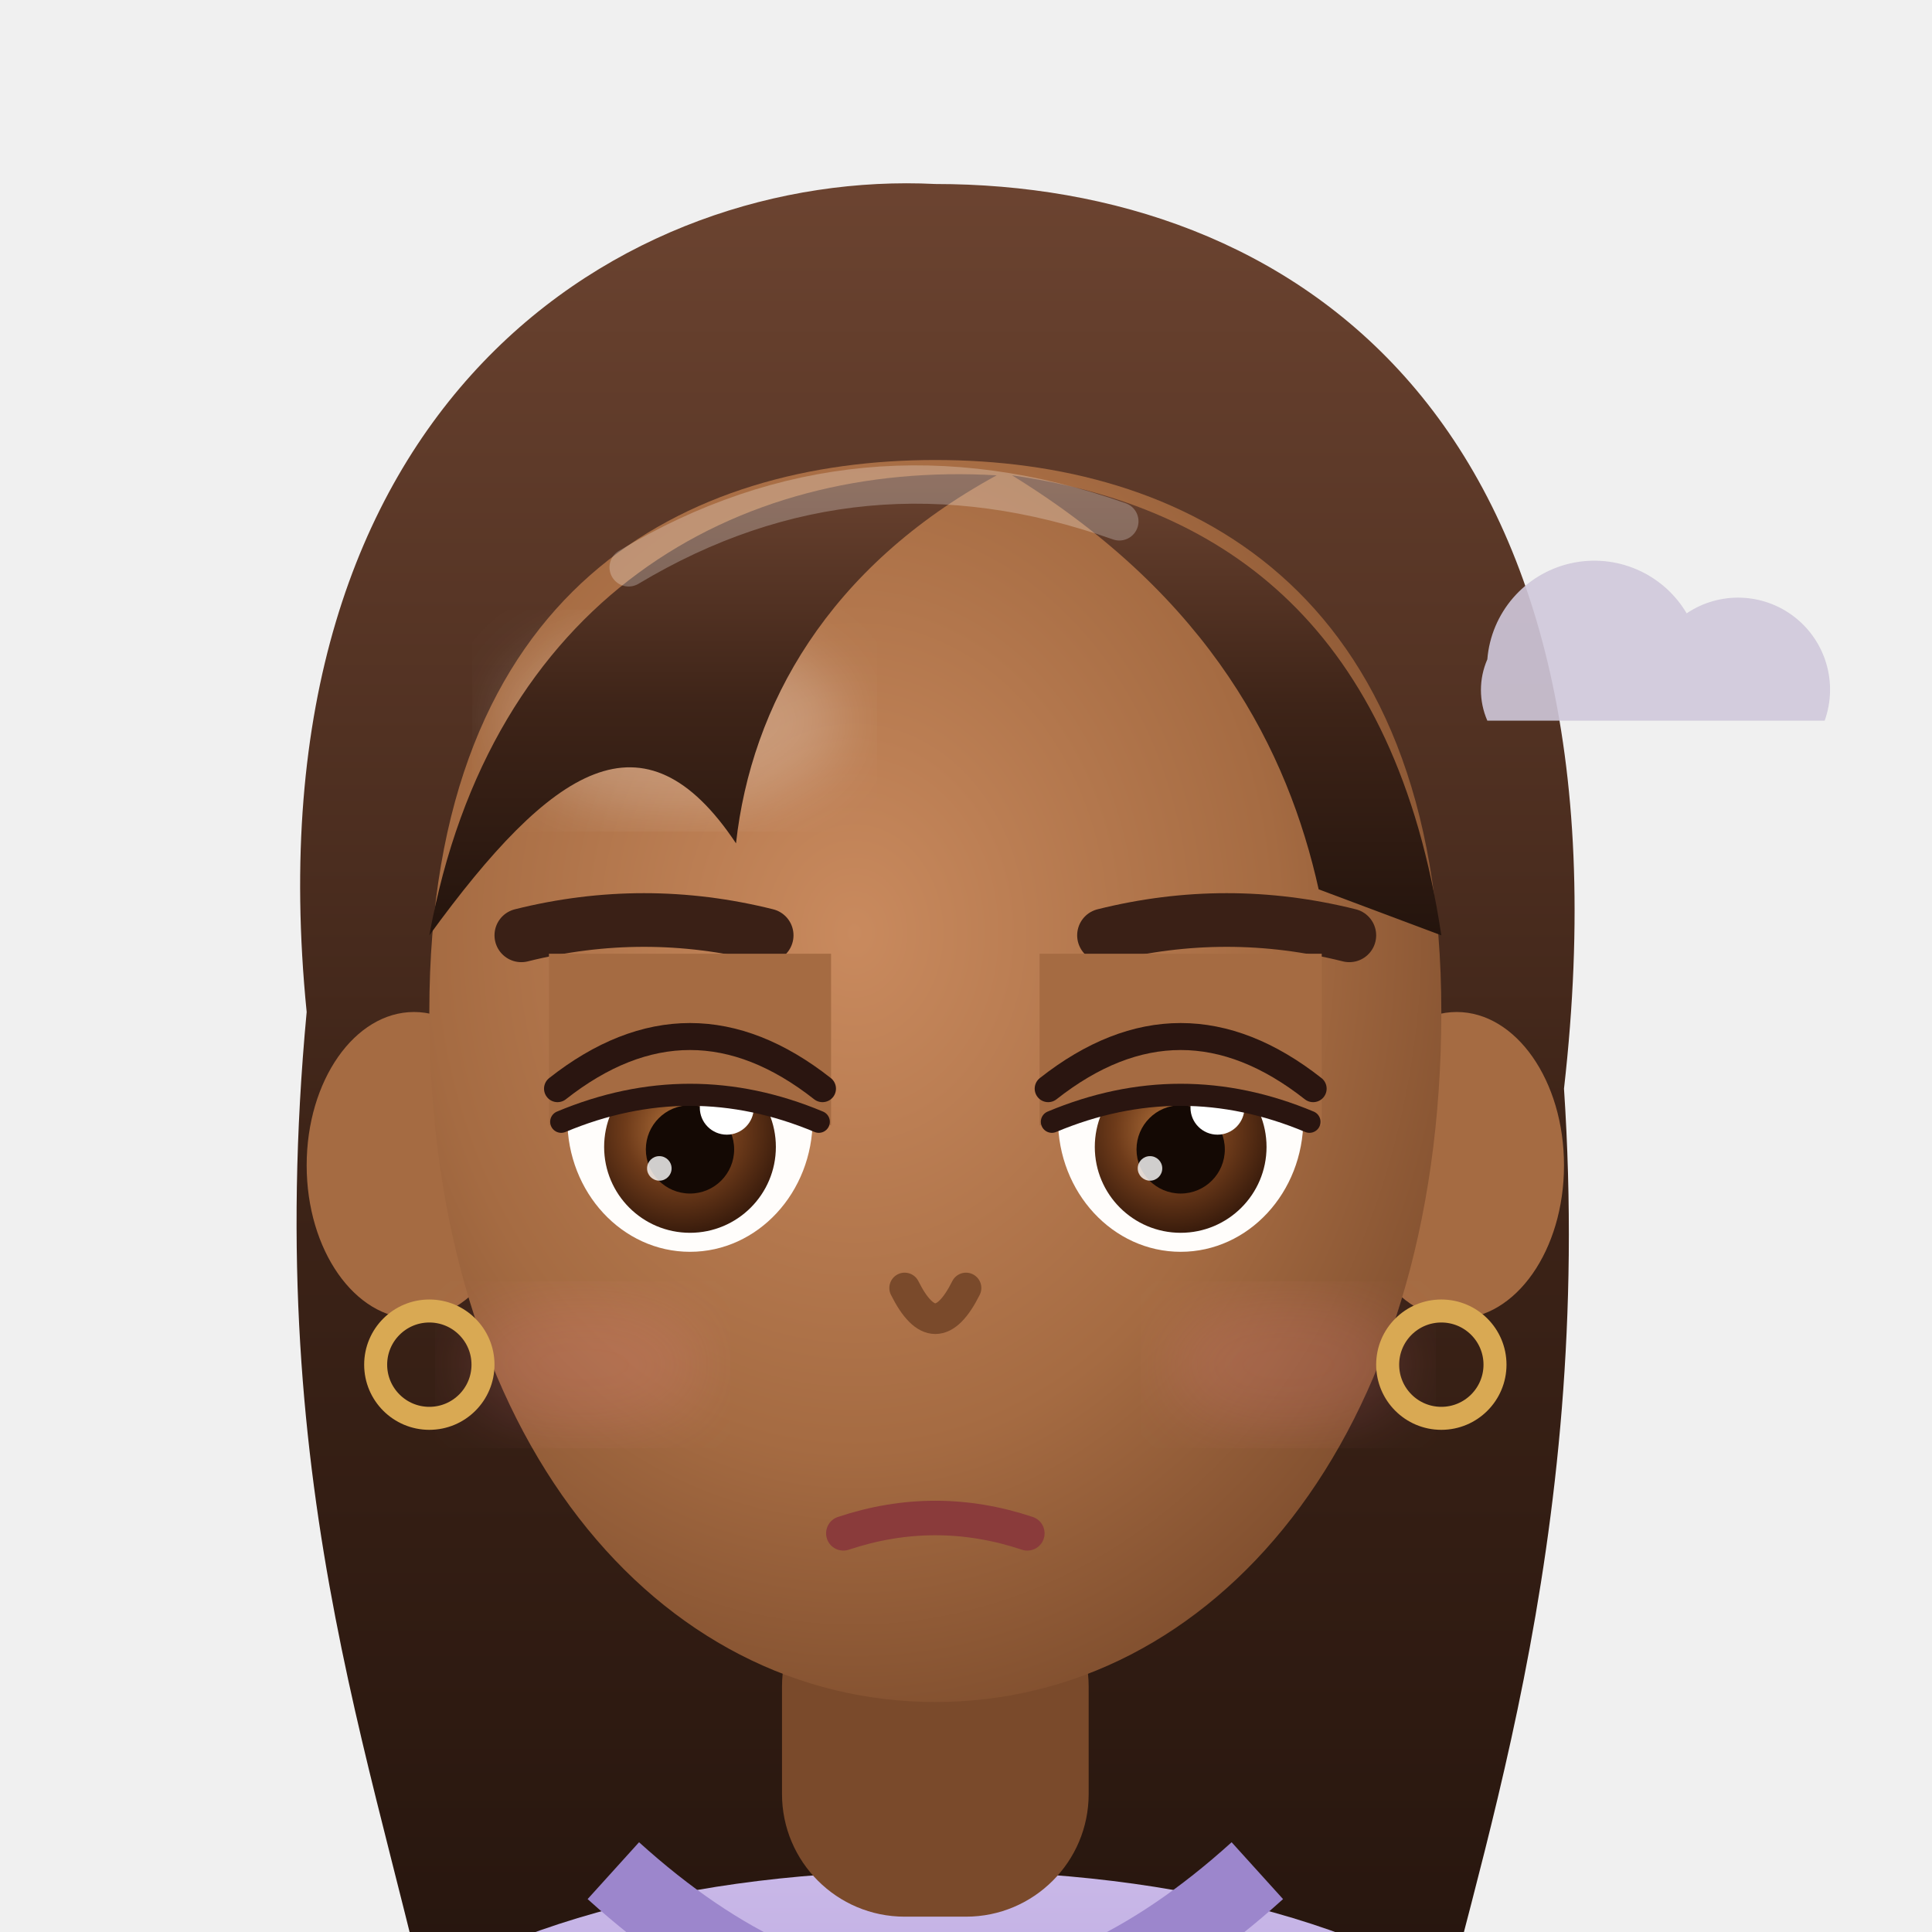
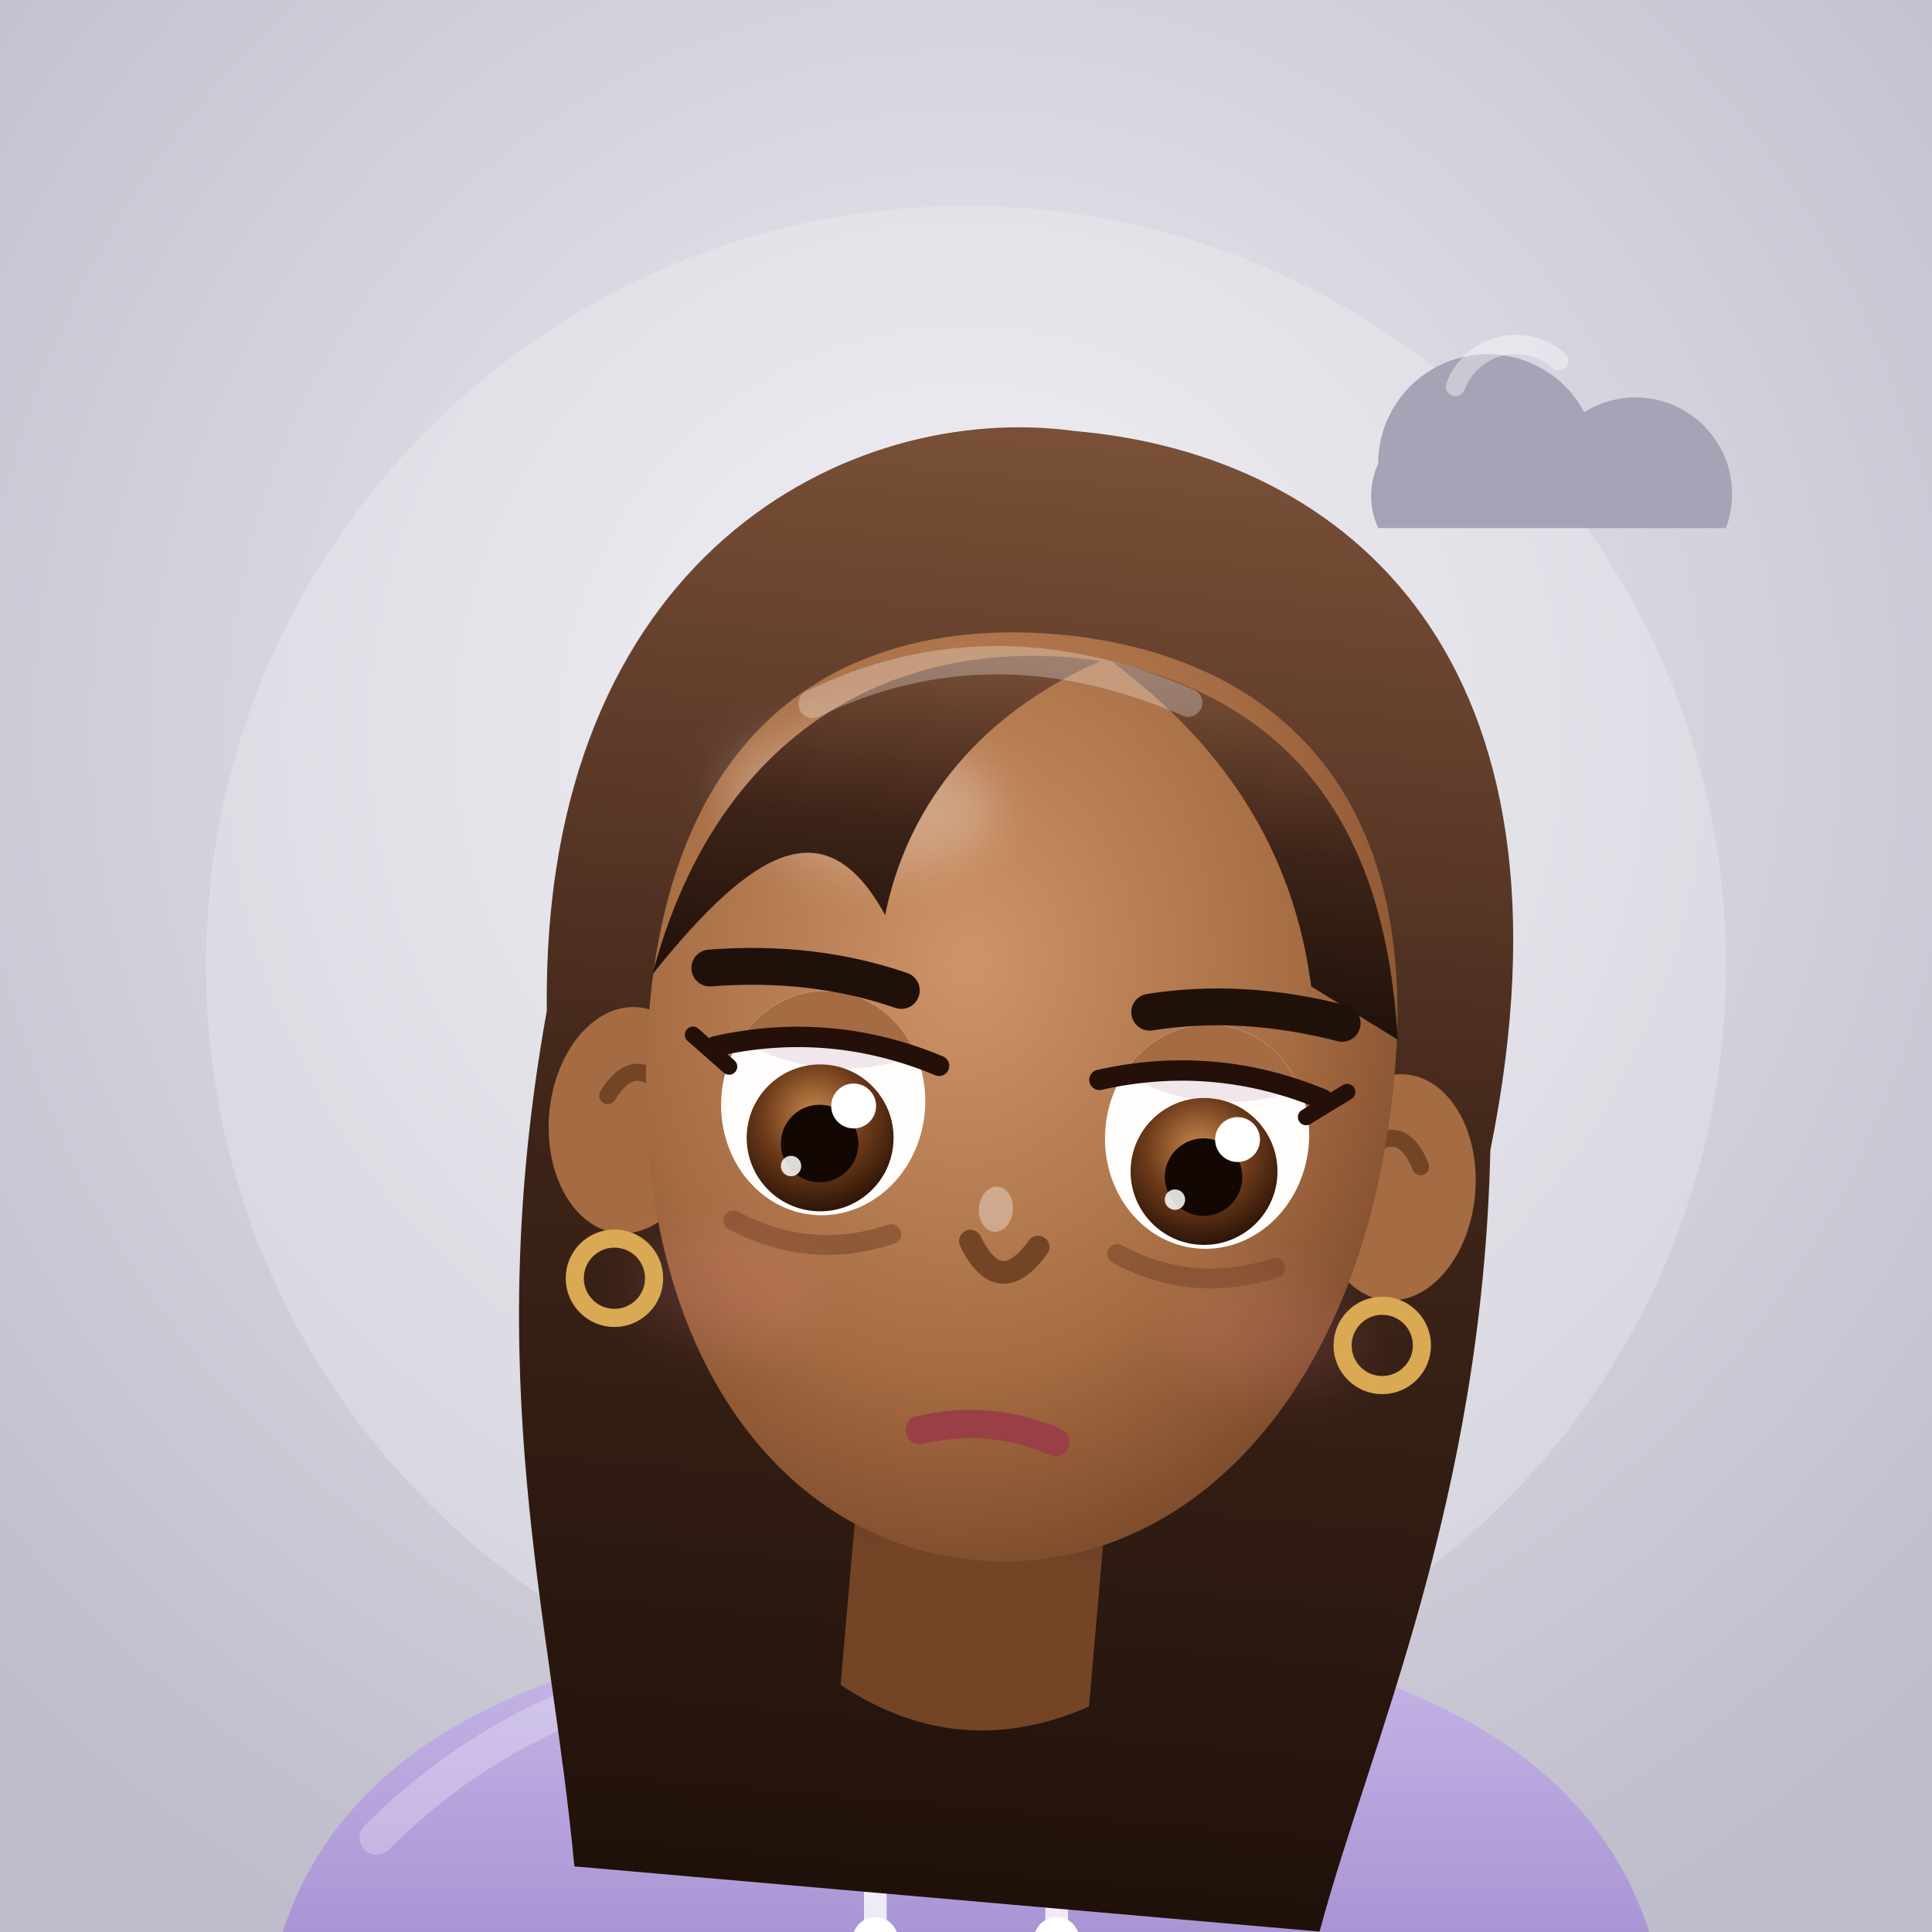
- <svg xmlns="http://www.w3.org/2000/svg" viewBox="28 18 252 252">
+ <svg xmlns="http://www.w3.org/2000/svg" viewBox="0 0 300 300">
  <defs>
-     <radialGradient id="f233" cx=".42" cy=".38" r=".7">
-       <stop offset="0" stop-color="#C98A5E" />
-       <stop offset=".6" stop-color="#A56B42" />
-       <stop offset="1" stop-color="#7A4A2B" />
+     <radialGradient id="bg361" cx=".5" cy=".38" r=".7">
+       <stop offset="0" stop-color="#EEEDF2" />
+       <stop offset="1" stop-color="#BFBCCB" />
    </radialGradient>
-     <linearGradient id="h234" x1="0" y1="0" x2="0" y2="1">
-       <stop offset="0" stop-color="#6B4330" />
+     <radialGradient id="f356" cx=".42" cy=".36" r=".72">
+       <stop offset="0" stop-color="#CF9468" />
+       <stop offset=".62" stop-color="#A56B42" />
+       <stop offset="1" stop-color="#744427" />
+     </radialGradient>
+     <linearGradient id="h357" x1="0" y1="0" x2="0" y2="1">
+       <stop offset="0" stop-color="#7A5038" />
      <stop offset=".5" stop-color="#3E2418" />
-       <stop offset="1" stop-color="#24140D" />
+       <stop offset="1" stop-color="#1F110A" />
    </linearGradient>
-     <linearGradient id="c235" x1="0" y1="0" x2="0" y2="1">
+     <linearGradient id="c358" x1="0" y1="0" x2="0" y2="1">
      <stop offset="0" stop-color="#C9B8E8" />
      <stop offset="1" stop-color="#9C86CC" />
    </linearGradient>
-     <filter id="b236">
+     <linearGradient id="sh362" x1="0" y1="0" x2="0" y2="1">
+       <stop offset="0" stop-color="#000" stop-opacity=".22" />
+       <stop offset="1" stop-color="#000" stop-opacity="0" />
+     </linearGradient>
+     <filter id="b359">
      <feGaussianBlur stdDeviation="4" />
    </filter>
+     <clipPath id="clip360">
+       <circle cx="150" cy="150" r="150" />
+     </clipPath>
  </defs>
-   <path d="M68 150 C60 70 110 40 150 42 C196 42 242 72 232 160 C236 220 220 262 214 290 L86 290 C78 250 62 214 68 150Z" fill="url(#h234)" />
-   <path d="M40 360 C40 290 86 262 150 262 C214 262 260 290 260 360Z" fill="url(#c235)" />
-   <path d="M108 262 Q150 300 192 262" fill="none" stroke="#9C86CC" stroke-width="10" />
-   <path d="M136 280 v34 M164 280 v34" stroke="#FFFFFF" stroke-opacity=".7" stroke-width="4" stroke-linecap="round" />
-   <rect x="130" y="222" width="40" height="46" rx="16" fill="#7A4A2B" />
-   <ellipse cx="82" cy="170" rx="14" ry="20" fill="#A56B42" />
-   <ellipse cx="218" cy="170" rx="14" ry="20" fill="#A56B42" />
-   <path d="M84 150 C84 94 118 78 150 78 C182 78 216 94 216 150 C216 206 186 240 150 240 C114 240 84 206 84 150Z" fill="url(#f233)" />
-   <ellipse cx="116" cy="112" rx="22" ry="12" fill="#fff" opacity=".22" filter="url(#b236)" />
-   <path d="M84 140 C92 96 124 78 158 80 C136 92 126 110 124 128 C112 110 100 118 84 140Z" fill="url(#h234)" />
-   <path d="M216 140 C210 100 188 84 160 80 C186 96 196 116 200 134 Z" fill="url(#h234)" />
-   <path d="M110 92 q30 -18 64 -6" stroke="#fff" stroke-opacity=".25" stroke-width="5" fill="none" stroke-linecap="round" />
-   <path d="M96 140 q16 -4 32 0" stroke="#3A2016" stroke-width="7" fill="none" stroke-linecap="round" />
-   <path d="M204 140 q-16 -4 -32 0" stroke="#3A2016" stroke-width="7" fill="none" stroke-linecap="round" />
-   <defs>
-     <radialGradient id="ir237" cx=".45" cy=".4" r=".6">
-       <stop offset="0" stop-color="#B8763E" />
-       <stop offset=".55" stop-color="#6E3B1A" />
-       <stop offset="1" stop-color="#3A1C0C" />
-     </radialGradient>
-   </defs>
-   <ellipse cx="118" cy="164" rx="16" ry="17.28" fill="#FFFDFB" />
-   <circle cx="118" cy="167.6" r="11.2" fill="url(#ir237)" />
-   <circle cx="118" cy="167.92" r="5.76" fill="#140904" />
-   <circle cx="122.8" cy="162.48" r="3.52" fill="#fff" />
-   <circle cx="114" cy="170.4" r="1.6" fill="#fff" opacity=".8" />
-   <path d="M99.6 164.8 Q118 156.8 136.4 164.8 L136.4 142.4 L99.6 142.4Z" fill="#A56B42" />
-   <path d="M101.2 164.32 Q118 157.28 134.8 164.32" stroke="#2A1510" stroke-width="2.88" fill="none" stroke-linecap="round" />
-   <path d="M100.72 160 Q118 146.4 135.28 160" stroke="#2A1510" stroke-width="3.52" fill="none" stroke-linecap="round" />
-   <defs>
-     <radialGradient id="ir238" cx=".45" cy=".4" r=".6">
-       <stop offset="0" stop-color="#B8763E" />
-       <stop offset=".55" stop-color="#6E3B1A" />
-       <stop offset="1" stop-color="#3A1C0C" />
-     </radialGradient>
-   </defs>
-   <ellipse cx="182" cy="164" rx="16" ry="17.28" fill="#FFFDFB" />
-   <circle cx="182" cy="167.6" r="11.2" fill="url(#ir238)" />
-   <circle cx="182" cy="167.92" r="5.76" fill="#140904" />
-   <circle cx="186.8" cy="162.48" r="3.52" fill="#fff" />
-   <circle cx="178" cy="170.4" r="1.6" fill="#fff" opacity=".8" />
-   <path d="M163.6 164.8 Q182 156.8 200.4 164.8 L200.4 142.4 L163.6 142.4Z" fill="#A56B42" />
-   <path d="M165.2 164.32 Q182 157.28 198.8 164.32" stroke="#2A1510" stroke-width="2.88" fill="none" stroke-linecap="round" />
-   <path d="M164.72 160 Q182 146.4 199.28 160" stroke="#2A1510" stroke-width="3.52" fill="none" stroke-linecap="round" />
-   <path d="M146 186 q4 8 8 0" stroke="#7A4A2B" stroke-width="4" fill="none" stroke-linecap="round" />
-   <ellipse cx="104" cy="196" rx="16" ry="9" fill="#FF8FA3" opacity="0.15" filter="url(#b236)" />
-   <ellipse cx="196" cy="196" rx="16" ry="9" fill="#FF8FA3" opacity="0.15" filter="url(#b236)" />
-   <path d="M138 218 q12 -4 24 0" stroke="#8A3B3B" stroke-width="4.5" fill="none" stroke-linecap="round" />
-   <path transform="translate(-14 34)" d="M236 70 a14 14 0 0 1 26 -6 a12 12 0 0 1 18 14 h-44 a10 10 0 0 1 0 -8z" fill="#CFC8DA" opacity=".9" />
-   <circle cx="84" cy="196" r="7" fill="none" stroke="#D9A953" stroke-width="3" />
-   <circle cx="216" cy="196" r="7" fill="none" stroke="#D9A953" stroke-width="3" />
+   <g>
+     <rect width="300" height="300" fill="url(#bg361)" />
+     <circle cx="150" cy="150" r="118" fill="#fff" opacity=".22" />
+     <path d="M214 72 a17 17 0 0 1 32 -8 a15 15 0 0 1 22 18 h-54 a12 12 0 0 1 0 -10z" fill="#A7A3B6" />
+     <path d="M226 60 a10 10 0 0 1 16 -4" stroke="#fff" stroke-opacity=".4" stroke-width="3" fill="none" stroke-linecap="round" />
+     <g transform="translate(18 24) scale(.88)">
+       <g transform="translate(0 7)">
+         <path d="M26 330 C26 272 80 252 150 252 C220 252 274 272 274 330Z" fill="url(#c358)" />
+         <path d="M92 262 Q150 232 208 262 Q196 292 150 294 Q104 292 92 262Z" fill="#9C86CC" />
+         <path d="M46 290 Q70 266 104 260" stroke="#fff" stroke-opacity=".25" stroke-width="6" fill="none" stroke-linecap="round" />
+         <path d="M134 280 v26 M166 280 v26" stroke="#FFFFFF" stroke-opacity=".8" stroke-width="4" stroke-linecap="round" />
+         <circle cx="134" cy="308" r="4" fill="#fff" />
+         <circle cx="166" cy="308" r="4" fill="#fff" />
+       </g>
+       <g transform="translate(1 8) rotate(5 150 250)">
+         <path d="M66 150 C58 70 110 38 150 40 C198 40 244 72 234 160 C238 222 222 266 216 300 L84 300 C76 256 60 216 66 150Z" fill="url(#h357)" />
+         <path d="M128 216 h44 v48 q-22 12 -44 0z" fill="#744427" />
+         <path d="M128 222 h44 v18 q-22 -4 -44 0z" fill="url(#sh362)" />
+         <ellipse cx="82" cy="168" rx="14" ry="20" fill="#A56B42" />
+         <ellipse cx="218" cy="168" rx="14" ry="20" fill="#A56B42" />
+         <path d="M78 164 q4 -8 10 -2" stroke="#744427" stroke-width="3" fill="none" stroke-linecap="round" />
+         <path d="M222 164 q-4 -8 -10 -2" stroke="#744427" stroke-width="3" fill="none" stroke-linecap="round" />
+         <path d="M84 148 C84 92 118 76 150 76 C182 76 216 92 216 148 C216 206 186 240 150 240 C114 240 84 206 84 148Z" fill="url(#f356)" />
+         <ellipse cx="118" cy="108" rx="24" ry="12" fill="#fff" opacity=".25" filter="url(#b359)" />
+         <path d="M84 142 C92 96 124 78 158 80 C136 92 126 110 124 128 C112 110 100 118 84 142Z" fill="url(#h357)" />
+         <path d="M216 142 C210 100 188 84 160 80 C186 96 196 116 200 134 Z" fill="url(#h357)" />
+         <path d="M108 92 q30 -18 66 -6" stroke="#fff" stroke-opacity=".28" stroke-width="5" fill="none" stroke-linecap="round" />
+         <defs>
+           <radialGradient id="ir363" cx=".45" cy=".35" r=".65">
+             <stop offset="0" stop-color="#C98A4E" />
+             <stop offset=".55" stop-color="#6E3B1A" />
+             <stop offset="1" stop-color="#2E1508" />
+           </radialGradient>
+           <clipPath id="ir363c">
+             <ellipse cx="116" cy="162" rx="18" ry="19.8" />
+           </clipPath>
+         </defs>
+         <ellipse cx="116" cy="162" rx="18" ry="19.8" fill="#FFFDFB" />
+         <g clip-path="url(#ir363c)">
+           <ellipse cx="116" cy="147.6" rx="18" ry="8.1" fill="#E6D8E4" opacity=".6" />
+           <circle cx="116" cy="168.16" r="12.96" fill="url(#ir363)" />
+           <circle cx="116" cy="169.16" r="6.84" fill="#120703" />
+           <circle cx="121.4" cy="162.04" r="3.96" fill="#fff" />
+           <circle cx="111.32" cy="173.56" r="1.8" fill="#fff" opacity=".85" />
+           <path d="M94.4 153.666 Q116 147.366 137.6 153.666 L137.6 133.2 L94.4 133.2Z" fill="#A56B42" />
+         </g>
+         <path d="M96.2 153.666 Q116 147.366 135.8 153.666" stroke="#241008" stroke-width="3.6" fill="none" stroke-linecap="round" />
+         <path d="M98.9 157.032 l-6.84 -5.04" stroke="#241008" stroke-width="2.88" stroke-linecap="round" />
+         <defs>
+           <radialGradient id="ir364" cx=".45" cy=".35" r=".65">
+             <stop offset="0" stop-color="#C98A4E" />
+             <stop offset=".55" stop-color="#6E3B1A" />
+             <stop offset="1" stop-color="#2E1508" />
+           </radialGradient>
+           <clipPath id="ir364c">
+             <ellipse cx="184" cy="162" rx="18" ry="19.8" />
+           </clipPath>
+         </defs>
+         <ellipse cx="184" cy="162" rx="18" ry="19.8" fill="#FFFDFB" />
+         <g clip-path="url(#ir364c)">
+           <ellipse cx="184" cy="147.6" rx="18" ry="8.1" fill="#E6D8E4" opacity=".6" />
+           <circle cx="184" cy="168.16" r="12.96" fill="url(#ir364)" />
+           <circle cx="184" cy="169.16" r="6.84" fill="#120703" />
+           <circle cx="189.4" cy="162.04" r="3.96" fill="#fff" />
+           <circle cx="179.32" cy="173.56" r="1.8" fill="#fff" opacity=".85" />
+           <path d="M162.4 153.666 Q184 147.366 205.6 153.666 L205.6 133.2 L162.4 133.2Z" fill="#A56B42" />
+         </g>
+         <path d="M164.2 153.666 Q184 147.366 203.8 153.666" stroke="#241008" stroke-width="3.6" fill="none" stroke-linecap="round" />
+         <path d="M201.1 157.032 l6.84 -5.04" stroke="#241008" stroke-width="2.88" stroke-linecap="round" />
+         <path d="M94 140 q18 -3 34 1" stroke="#1F110A" stroke-width="6.5" fill="none" stroke-linecap="round" />
+         <path d="M206 140 q-18 -3 -34 1" stroke="#1F110A" stroke-width="6.5" fill="none" stroke-linecap="round" />
+         <path d="M102 184 q14 6 28 0 M170 184 q14 6 28 0" stroke="#744427" stroke-opacity=".55" stroke-width="3.5" fill="none" stroke-linecap="round" />
+         <path d="M144 184 q6 10 12 0" stroke="#744427" stroke-width="4" fill="none" stroke-linecap="round" />
+         <ellipse cx="148" cy="178" rx="3" ry="4" fill="#fff" opacity=".35" />
+         <ellipse cx="102" cy="196" rx="17" ry="10" fill="#FF8FA3" opacity="0.12" filter="url(#b359)" />
+         <ellipse cx="198" cy="196" rx="17" ry="10" fill="#FF8FA3" opacity="0.12" filter="url(#b359)" />
+         <path d="M138 218 q12 -4 24 0" stroke="#9A3F46" stroke-width="5" fill="none" stroke-linecap="round" />
+         <circle cx="82" cy="196" r="7" fill="none" stroke="#D9A953" stroke-width="3.2" />
+         <circle cx="218" cy="196" r="7" fill="none" stroke="#D9A953" stroke-width="3.2" />
+       </g>
+     </g>
+   </g>
</svg>
